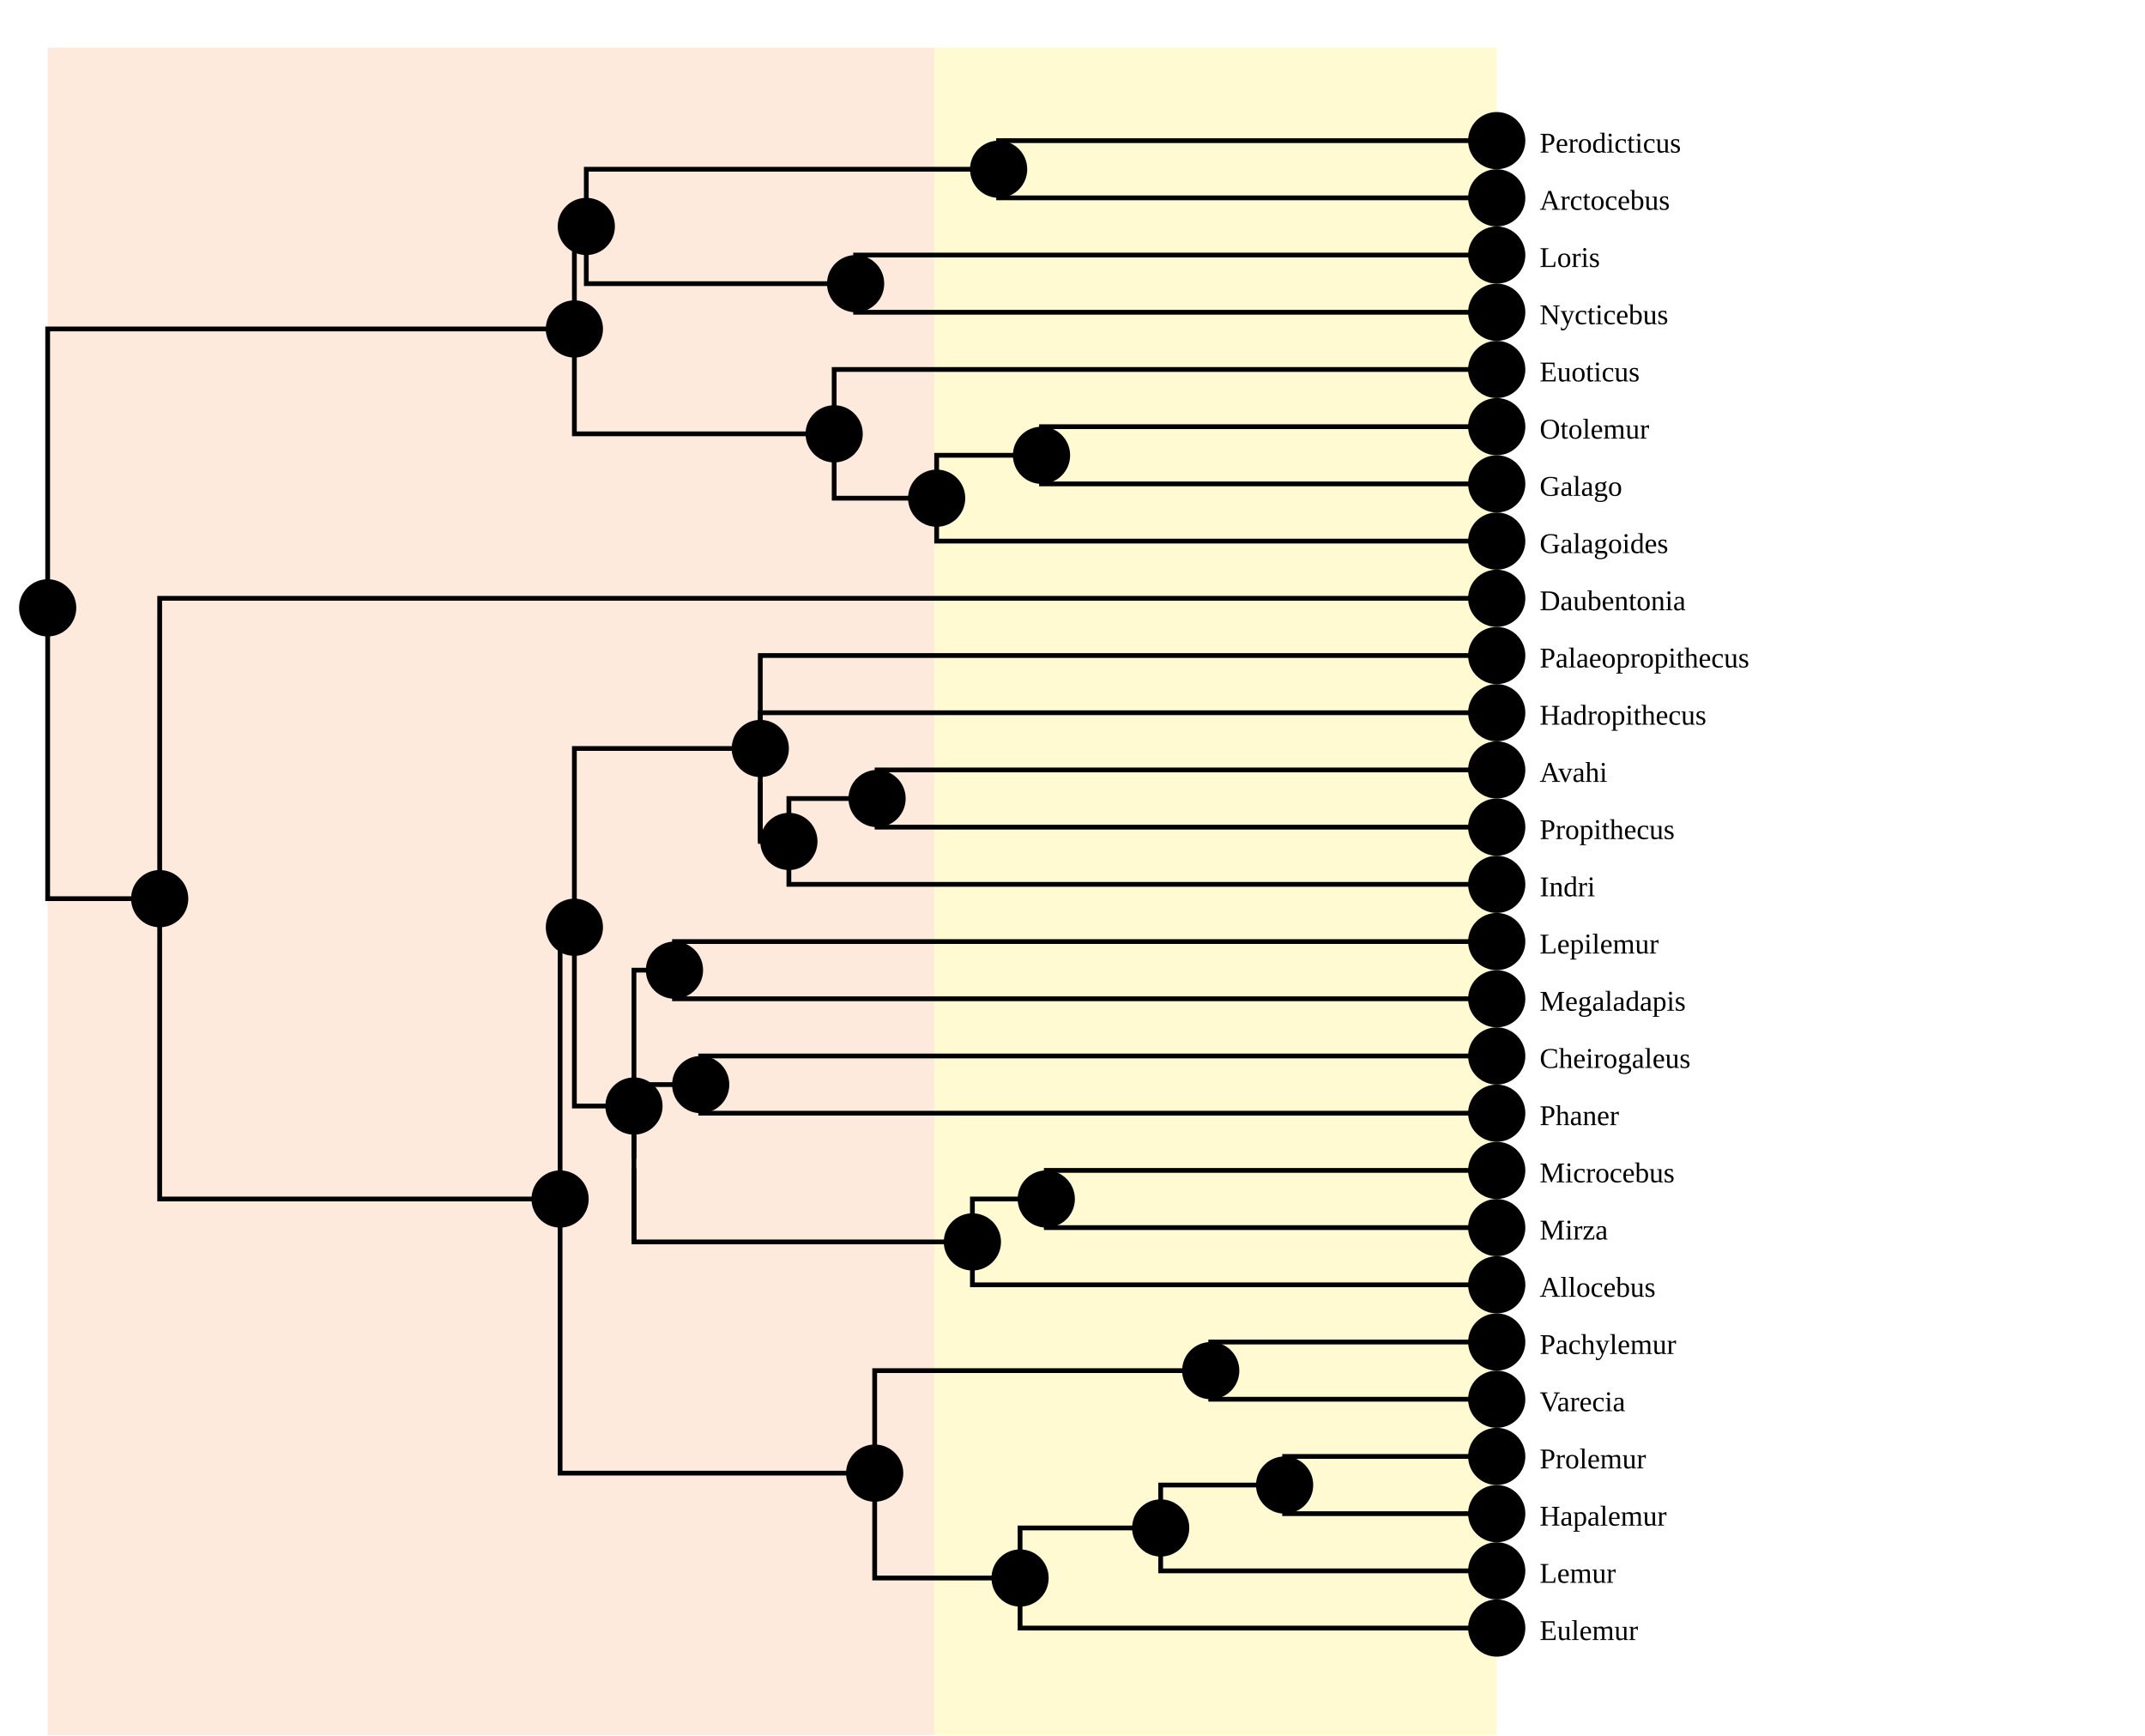
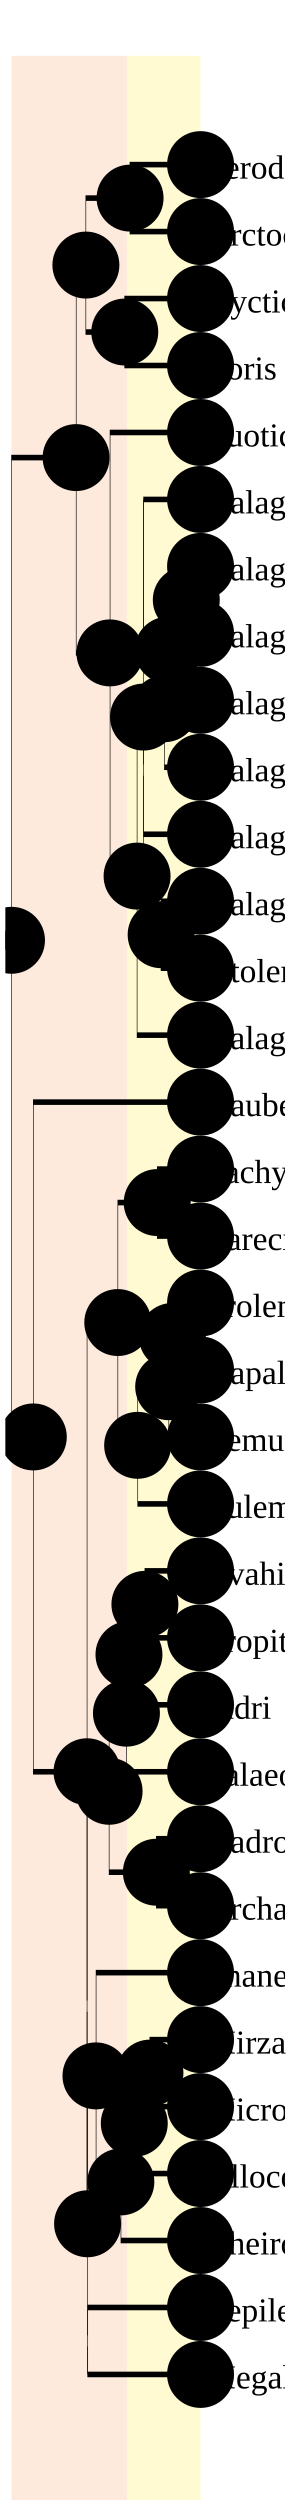
- <svg xmlns="http://www.w3.org/2000/svg" version="1.1" width="900" height="728" name="tree" y="0" viewBox="0 0 900 728">
-   <g class="background" id="timetree-background-colors" bg-colors="periods">
-     <polyline points="20,728 392,728 392,20 20,20 20,728" class="background" fill="#FD9A52" fill-opacity="0.2" stroke="#aaaaaa" stroke-width="0" stroke-linecap="square" />
-     <polyline points="392,728 628,728 628,20 392,20 392,728" class="background" fill="#FFE619" fill-opacity="0.2" stroke="#aaaaaa" stroke-width="0" stroke-linecap="square" />
-   </g>
-   <g id="timetree-branches" class="branches" depth="unknown">
-     <text x="646" y="64"> Perodicticus</text>
-     <polyline points="419,69 419,59 628,59" fill="none" stroke="#000" stroke-width="2" />
-     <circle cx="628" cy="59" r="4" stroke="#000" stroke-width="1" fill="#000" />
-     <circle cx="628" cy="59" r="12" class="node" rank="genus" otu="true" name="Perodicticus" time="" lncount="1" id="20810" />
-     <text x="646" y="88"> Arctocebus</text>
-     <polyline points="419,73 419,83 628,83" fill="none" stroke="#000" stroke-width="2" />
-     <circle cx="628" cy="83" r="4" stroke="#000" stroke-width="1" fill="#000" />
-     <circle cx="628" cy="83" r="12" class="node" rank="genus" otu="true" name="Arctocebus" time="" lncount="2" id="20811" />
-     <polyline points="246,93 246,71 419,71" fill="none" stroke="#000" stroke-width="2" />
-     <circle cx="419" cy="71" r="4" stroke="#000" stroke-width="1" fill="none" />
-     <circle cx="419" cy="71" r="12" class="node" rank="unknown" cilo="16.2" cihi="24.6" isci="true" time="20.4" lncount="2" dof="Lorisidae" id="20809" />
-     <text x="646" y="112"> Loris</text>
-     <polyline points="359,117 359,107 628,107" fill="none" stroke="#000" stroke-width="2" />
-     <circle cx="628" cy="107" r="4" stroke="#000" stroke-width="1" fill="#000" />
-     <circle cx="628" cy="107" r="12" class="node" rank="genus" otu="true" name="Loris" time="" lncount="2" id="20813" />
-     <text x="646" y="136"> Nycticebus</text>
-     <polyline points="359,121 359,131 628,131" fill="none" stroke="#000" stroke-width="2" />
-     <circle cx="628" cy="131" r="4" stroke="#000" stroke-width="1" fill="#000" />
-     <circle cx="628" cy="131" r="12" class="node" rank="genus" otu="true" name="Nycticebus" time="" lncount="5" id="20814" />
-     <polyline points="246,97 246,119 359,119" fill="none" stroke="#000" stroke-width="2" />
-     <circle cx="359" cy="119" r="4" stroke="#000" stroke-width="1" fill="none" />
-     <circle cx="359" cy="119" r="12" class="node" rank="unknown" cilo="21.7" cihi="30.7" isci="true" time="26.2" lncount="2" dof="Lorisidae" id="20812" />
-     <polyline points="241,136 241,95 246,95" fill="none" stroke="#000" stroke-width="2" />
-     <circle cx="246" cy="95" r="4" stroke="#000" stroke-width="1" fill="#000" />
-     <circle cx="246" cy="95" r="12" class="node" rank="family" cilo="34" cihi="40" isci="true" time="37" lncount="4" name="Lorisidae" id="20808" />
-     <text x="646" y="160"> Euoticus</text>
-     <polyline points="350,180 350,155 628,155" fill="none" stroke="#000" stroke-width="2" />
-     <circle cx="628" cy="155" r="4" stroke="#000" stroke-width="1" fill="#000" />
-     <circle cx="628" cy="155" r="12" class="node" rank="genus" otu="true" name="Euoticus" time="" lncount="1" id="20816" />
-     <text x="646" y="184"> Otolemur</text>
-     <polyline points="437,189 437,179 628,179" fill="none" stroke="#000" stroke-width="2" />
-     <circle cx="628" cy="179" r="4" stroke="#000" stroke-width="1" fill="#000" />
-     <circle cx="628" cy="179" r="12" class="node" rank="genus" otu="true" name="Otolemur" time="" lncount="3" id="20819" />
-     <text x="646" y="208"> Galago</text>
-     <polyline points="437,193 437,203 628,203" fill="none" stroke="#000" stroke-width="2" />
-     <circle cx="628" cy="203" r="4" stroke="#000" stroke-width="1" fill="#000" />
-     <circle cx="628" cy="203" r="12" class="node" rank="genus" otu="true" name="Galago" time="" lncount="7" id="20820" />
-     <polyline points="393,207 393,191 437,191" fill="none" stroke="#000" stroke-width="2" />
-     <circle cx="437" cy="191" r="4" stroke="#000" stroke-width="1" fill="none" />
-     <circle cx="437" cy="191" r="12" class="node" rank="unknown" cilo="15.0" cihi="20.3" isci="true" time="18.6" lncount="2" dof="Galagidae" id="20818" />
-     <text x="646" y="232"> Galagoides</text>
-     <polyline points="393,211 393,227 628,227" fill="none" stroke="#000" stroke-width="2" />
-     <circle cx="628" cy="227" r="4" stroke="#000" stroke-width="1" fill="#000" />
-     <circle cx="628" cy="227" r="12" class="node" rank="genus" otu="true" name="Galagoides" time="" lncount="6" id="20821" />
-     <polyline points="350,184 350,209 393,209" fill="none" stroke="#000" stroke-width="2" />
-     <circle cx="393" cy="209" r="4" stroke="#000" stroke-width="1" fill="none" />
-     <circle cx="393" cy="209" r="12" class="node" rank="unknown" cilo="19.0" cihi="26.9" isci="true" time="22.9" lncount="3" dof="Galagidae" id="20817" />
-     <polyline points="241,140 241,182 350,182" fill="none" stroke="#000" stroke-width="2" />
-     <circle cx="350" cy="182" r="4" stroke="#000" stroke-width="1" fill="#000" />
-     <circle cx="350" cy="182" r="12" class="node" rank="family" cilo="21.0" cihi="33.2" isci="true" time="27.1" lncount="4" name="Galagidae" id="20815" />
-     <polyline points="20,255 20,138 241,138" fill="none" stroke="#000" stroke-width="2" />
-     <circle cx="241" cy="138" r="4" stroke="#000" stroke-width="1" fill="#000" />
-     <circle cx="241" cy="138" r="12" class="node" rank="infraorder" cilo="34" cihi="42" isci="true" time="38" lncount="8" name="Lorisiformes" id="20807" />
-     <circle cx="20" cy="255" r="4" fill="#000" />
-     <circle cx="20" cy="255" r="12" class="node" rank="suborder" time="59" cilo="56" cihi="62" isci="true" lncount="27" name="Strepsirrhini" id="20806" />
-     <text x="646" y="256"> Daubentonia</text>
-     <polyline points="67,375 67,251 628,251" fill="none" stroke="#000" stroke-width="2" />
-     <circle cx="628" cy="251" r="4" stroke="#000" stroke-width="1" fill="#000" />
-     <circle cx="628" cy="251" r="12" class="node" rank="genus" otu="true" name="Daubentonia" time="" lncount="1" id="20823" />
-     <text x="646" y="280"> Palaeopropithecus</text>
-     <polyline points="319,312 319,275 628,275" fill="none" stroke="#000" stroke-width="2" />
-     <circle cx="628" cy="275" r="4" stroke="#000" stroke-width="1" fill="#000" />
-     <circle cx="628" cy="275" r="12" class="node" rank="genus" otu="true" name="Palaeopropithecus" time="" lncount="2" id="20827" />
-     <text x="646" y="304"> Hadropithecus</text>
-     <polyline points="319,324 319,299 628,299" fill="none" stroke="#000" stroke-width="2" />
-     <circle cx="628" cy="299" r="4" stroke="#000" stroke-width="1" fill="#000" />
-     <circle cx="628" cy="299" r="12" class="node" rank="genus" otu="true" name="Hadropithecus" time="" lncount="1" id="20829" />
-     <text x="646" y="328"> Avahi</text>
-     <polyline points="368,333 368,323 628,323" fill="none" stroke="#000" stroke-width="2" />
-     <circle cx="628" cy="323" r="4" stroke="#000" stroke-width="1" fill="#000" />
-     <circle cx="628" cy="323" r="12" class="node" rank="genus" otu="true" name="Avahi" time="" lncount="5" id="20832" />
-     <text x="646" y="352"> Propithecus</text>
-     <polyline points="368,337 368,347 628,347" fill="none" stroke="#000" stroke-width="2" />
-     <circle cx="628" cy="347" r="4" stroke="#000" stroke-width="1" fill="#000" />
-     <circle cx="628" cy="347" r="12" class="node" rank="genus" otu="true" name="Propithecus" time="" lncount="7" id="20833" />
-     <polyline points="331,351 331,335 368,335" fill="none" stroke="#000" stroke-width="2" />
-     <circle cx="368" cy="335" r="4" stroke="#000" stroke-width="1" fill="none" />
-     <circle cx="368" cy="335" r="12" class="node" rank="unknown" cilo="12.8" cihi="37.8" isci="true" time="25.3" lncount="2" dof="Indriidae" id="20831" />
-     <text x="646" y="376"> Indri</text>
-     <polyline points="331,355 331,371 628,371" fill="none" stroke="#000" stroke-width="2" />
-     <circle cx="628" cy="371" r="4" stroke="#000" stroke-width="1" fill="#000" />
-     <circle cx="628" cy="371" r="12" class="node" rank="genus" otu="true" name="Indri" time="" lncount="1" id="20834" />
-     <polyline points="319,328 319,353 331,353" fill="none" stroke="#000" stroke-width="2" />
-     <circle cx="331" cy="353" r="4" stroke="#000" stroke-width="1" fill="none" />
-     <circle cx="331" cy="353" r="12" class="node" rank="unknown" cilo="17.6" cihi="40.4" isci="true" time="29.0" lncount="3" dof="Indriidae" id="20830" />
-     <line x1="319" y1="316" x2="319" y2="353" stroke="#000" stroke-width="2" />
-     <polyline points="241,387 241,314 319,314" fill="none" stroke="#000" stroke-width="2" />
-     <circle cx="319" cy="314" r="4" stroke="#000" stroke-width="1" fill="none" />
-     <circle cx="319" cy="314" r="12" class="node" rank="unknown" cilo="0" cihi="0" isci="false" time="30" lncount="5" dof="Lemuriformes" id="20826" />
-     <text x="646" y="400"> Lepilemur</text>
-     <polyline points="283,405 283,395 628,395" fill="none" stroke="#000" stroke-width="2" />
-     <circle cx="628" cy="395" r="4" stroke="#000" stroke-width="1" fill="#000" />
-     <circle cx="628" cy="395" r="12" class="node" rank="genus" otu="true" name="Lepilemur" time="" lncount="17" id="20837" />
-     <text x="646" y="424"> Megaladapis</text>
-     <polyline points="283,409 283,419 628,419" fill="none" stroke="#000" stroke-width="2" />
-     <circle cx="628" cy="419" r="4" stroke="#000" stroke-width="1" fill="#000" />
-     <circle cx="628" cy="419" r="12" class="node" rank="genus" otu="true" name="Megaladapis" time="" lncount="1" id="20838" />
-     <polyline points="266,462 266,407 283,407" fill="none" stroke="#000" stroke-width="2" />
-     <circle cx="283" cy="407" r="4" stroke="#000" stroke-width="1" fill="#000" />
-     <circle cx="283" cy="407" r="12" class="node" rank="family" cilo="0" cihi="0" isci="false" time="34" lncount="2" name="Lepilemuridae" id="20836" />
-     <text x="646" y="448"> Cheirogaleus</text>
-     <polyline points="294,453 294,443 628,443" fill="none" stroke="#000" stroke-width="2" />
-     <circle cx="628" cy="443" r="4" stroke="#000" stroke-width="1" fill="#000" />
-     <circle cx="628" cy="443" r="12" class="node" rank="genus" otu="true" name="Cheirogaleus" time="" lncount="4" id="20841" />
-     <text x="646" y="472"> Phaner</text>
-     <polyline points="294,457 294,467 628,467" fill="none" stroke="#000" stroke-width="2" />
-     <circle cx="628" cy="467" r="4" stroke="#000" stroke-width="1" fill="#000" />
-     <circle cx="628" cy="467" r="12" class="node" rank="genus" otu="true" name="Phaner" time="" lncount="1" id="20842" />
-     <polyline points="266,486 266,455 294,455" fill="none" stroke="#000" stroke-width="2" />
-     <circle cx="294" cy="455" r="4" stroke="#000" stroke-width="1" fill="none" />
-     <circle cx="294" cy="455" r="12" class="node" rank="unknown" cilo="27" cihi="38" isci="false" time="33" lncount="2" dof="Cheirogaleidae" id="20840" />
-     <text x="646" y="496"> Microcebus</text>
-     <polyline points="439,501 439,491 628,491" fill="none" stroke="#000" stroke-width="2" />
-     <circle cx="628" cy="491" r="4" stroke="#000" stroke-width="1" fill="#000" />
-     <circle cx="628" cy="491" r="12" class="node" rank="genus" otu="true" name="Microcebus" time="" lncount="19" id="20845" />
-     <text x="646" y="520"> Mirza</text>
-     <polyline points="439,505 439,515 628,515" fill="none" stroke="#000" stroke-width="2" />
-     <circle cx="628" cy="515" r="4" stroke="#000" stroke-width="1" fill="#000" />
-     <circle cx="628" cy="515" r="12" class="node" rank="genus" otu="true" name="Mirza" time="" lncount="2" id="20846" />
-     <polyline points="408,519 408,503 439,503" fill="none" stroke="#000" stroke-width="2" />
-     <circle cx="439" cy="503" r="4" stroke="#000" stroke-width="1" fill="none" />
-     <circle cx="439" cy="503" r="12" class="node" rank="unknown" cilo="14.6" cihi="22.3" isci="true" time="18.4" lncount="2" dof="Cheirogaleidae" id="20844" />
-     <text x="646" y="544"> Allocebus</text>
-     <polyline points="408,523 408,539 628,539" fill="none" stroke="#000" stroke-width="2" />
-     <circle cx="628" cy="539" r="4" stroke="#000" stroke-width="1" fill="#000" />
-     <circle cx="628" cy="539" r="12" class="node" rank="genus" otu="true" name="Allocebus" time="" lncount="1" id="20847" />
-     <polyline points="266,490 266,521 408,521" fill="none" stroke="#000" stroke-width="2" />
-     <circle cx="408" cy="521" r="4" stroke="#000" stroke-width="1" fill="none" />
-     <circle cx="408" cy="521" r="12" class="node" rank="unknown" cilo="17.5" cihi="25.0" isci="false" time="21.5" lncount="3" dof="Cheirogaleidae" id="20843" />
-     <line x1="266" y1="466" x2="266" y2="521" stroke="#000" stroke-width="2" />
-     <polyline points="241,391 241,464 266,464" fill="none" stroke="#000" stroke-width="2" />
-     <circle cx="266" cy="464" r="4" stroke="#000" stroke-width="1" fill="none" />
-     <circle cx="266" cy="464" r="12" class="node" rank="unknown" cilo="31" cihi="39" isci="true" time="35" lncount="7" dof="Lemuriformes" id="20835" />
-     <polyline points="235,501 235,389 241,389" fill="none" stroke="#000" stroke-width="2" />
-     <circle cx="241" cy="389" r="4" stroke="#000" stroke-width="1" fill="none" />
-     <circle cx="241" cy="389" r="12" class="node" rank="unknown" cilo="33" cihi="42" isci="true" time="38" lncount="12" dof="Lemuriformes" id="20825" />
-     <text x="646" y="568"> Pachylemur</text>
-     <polyline points="508,573 508,563 628,563" fill="none" stroke="#000" stroke-width="2" />
-     <circle cx="628" cy="563" r="4" stroke="#000" stroke-width="1" fill="#000" />
-     <circle cx="628" cy="563" r="12" class="node" rank="genus" otu="true" name="Pachylemur" time="" lncount="1" id="20850" />
-     <text x="646" y="592"> Varecia</text>
-     <polyline points="508,577 508,587 628,587" fill="none" stroke="#000" stroke-width="2" />
-     <circle cx="628" cy="587" r="4" stroke="#000" stroke-width="1" fill="#000" />
-     <circle cx="628" cy="587" r="12" class="node" rank="genus" otu="true" name="Varecia" time="" lncount="2" id="20851" />
-     <polyline points="367,616 367,575 508,575" fill="none" stroke="#000" stroke-width="2" />
-     <circle cx="508" cy="575" r="4" stroke="#000" stroke-width="1" fill="none" />
-     <circle cx="508" cy="575" r="12" class="node" rank="unknown" cilo="0.0" cihi="0.0" isci="false" time="11.7" lncount="2" dof="Lemuridae" id="20849" />
-     <text x="646" y="616"> Prolemur</text>
-     <polyline points="539,621 539,611 628,611" fill="none" stroke="#000" stroke-width="2" />
-     <circle cx="628" cy="611" r="4" stroke="#000" stroke-width="1" fill="#000" />
-     <circle cx="628" cy="611" r="12" class="node" rank="genus" otu="true" name="Prolemur" time="" lncount="1" id="20855" />
-     <text x="646" y="640"> Hapalemur</text>
-     <polyline points="539,625 539,635 628,635" fill="none" stroke="#000" stroke-width="2" />
-     <circle cx="628" cy="635" r="4" stroke="#000" stroke-width="1" fill="#000" />
-     <circle cx="628" cy="635" r="12" class="node" rank="genus" otu="true" name="Hapalemur" time="" lncount="3" id="20856" />
-     <polyline points="487,639 487,623 539,623" fill="none" stroke="#000" stroke-width="2" />
-     <circle cx="539" cy="623" r="4" stroke="#000" stroke-width="1" fill="none" />
-     <circle cx="539" cy="623" r="12" class="node" rank="unknown" cilo="6.9" cihi="8.0" isci="false" time="8.7" lncount="2" dof="Lemuridae" id="20854" />
-     <text x="646" y="664"> Lemur</text>
-     <polyline points="487,643 487,659 628,659" fill="none" stroke="#000" stroke-width="2" />
-     <circle cx="628" cy="659" r="4" stroke="#000" stroke-width="1" fill="#000" />
-     <circle cx="628" cy="659" r="12" class="node" rank="genus" otu="true" name="Lemur" time="" lncount="1" id="20857" />
-     <polyline points="428,660 428,641 487,641" fill="none" stroke="#000" stroke-width="2" />
-     <circle cx="487" cy="641" r="4" stroke="#000" stroke-width="1" fill="none" />
-     <circle cx="487" cy="641" r="12" class="node" rank="unknown" cilo="8.4" cihi="19.0" isci="true" time="13.7" lncount="3" dof="Lemuridae" id="20853" />
-     <text x="646" y="688"> Eulemur</text>
-     <polyline points="428,664 428,683 628,683" fill="none" stroke="#000" stroke-width="2" />
-     <circle cx="628" cy="683" r="4" stroke="#000" stroke-width="1" fill="#000" />
-     <circle cx="628" cy="683" r="12" class="node" rank="genus" otu="true" name="Eulemur" time="" lncount="11" id="20858" />
-     <polyline points="367,620 367,662 428,662" fill="none" stroke="#000" stroke-width="2" />
-     <circle cx="428" cy="662" r="4" stroke="#000" stroke-width="1" fill="none" />
-     <circle cx="428" cy="662" r="12" class="node" rank="unknown" cilo="16.8" cihi="22.2" isci="true" time="19.5" lncount="4" dof="Lemuridae" id="20852" />
-     <polyline points="235,505 235,618 367,618" fill="none" stroke="#000" stroke-width="2" />
-     <circle cx="367" cy="618" r="4" stroke="#000" stroke-width="1" fill="#000" />
-     <circle cx="367" cy="618" r="12" class="node" rank="family" cilo="22.2" cihi="28.7" isci="true" time="25.5" lncount="6" name="Lemuridae" id="20848" />
-     <polyline points="67,379 67,503 235,503" fill="none" stroke="#000" stroke-width="2" />
-     <circle cx="235" cy="503" r="4" stroke="#000" stroke-width="1" fill="#000" />
-     <circle cx="235" cy="503" r="12" class="node" rank="infraorder" cilo="35" cihi="42" isci="true" time="38" lncount="18" name="Lemuriformes" id="20824" />
-     <polyline points="20,259 20,377 67,377" fill="none" stroke="#000" stroke-width="2" />
-     <circle cx="67" cy="377" r="4" stroke="#000" stroke-width="1" fill="none" />
-     <circle cx="67" cy="377" r="12" class="node" rank="unknown" cilo="51" cihi="58" isci="true" time="55" lncount="19" dof="Strepsirrhini" id="20822" />
-   </g>
+ <svg xmlns="http://www.w3.org/2000/svg" version="1.1" width="100%" height="896" name="tree" y="0">
+   <defs>
+     <g class="background" id="timetree-background-colors" bg-colors="periods">
+       <polyline points="20,896 392,896 392,20 20,20 20,896" class="background" fill="#FD9A52" fill-opacity="0.2" stroke="#aaaaaa" stroke-width="0" stroke-linecap="square" />
+       <polyline points="392,896 628,896 628,20 392,20 392,896" class="background" fill="#FFE619" fill-opacity="0.2" stroke="#aaaaaa" stroke-width="0" stroke-linecap="square" />
+     </g>
+     <g id="timetree-branches" class="branches" depth="unknown">
+       <polyline points="401,69 401,59 628,59" fill="none" stroke="#000" stroke-width="2" />
+       <polyline points="401,73 401,83 628,83" fill="none" stroke="#000" stroke-width="2" />
+       <polyline points="259,93 259,71 401,71" fill="none" stroke="#000" stroke-width="2" />
+       <polyline points="384,117 384,107 628,107" fill="none" stroke="#000" stroke-width="2" />
+       <polyline points="384,121 384,131 628,131" fill="none" stroke="#000" stroke-width="2" />
+       <polyline points="259,97 259,119 384,119" fill="none" stroke="#000" stroke-width="2" />
+       <polyline points="228,162 228,95 259,95" fill="none" stroke="#000" stroke-width="2" />
+       <polyline points="337,232 337,155 628,155" fill="none" stroke="#000" stroke-width="2" />
+       <polyline points="445,237 445,179 628,179" fill="none" stroke="#000" stroke-width="2" />
+       <polyline points="582,213 582,203 628,203" fill="none" stroke="#000" stroke-width="2" />
+       <polyline points="582,217 582,227 628,227" fill="none" stroke="#000" stroke-width="2" />
+       <polyline points="524,231 524,215 582,215" fill="none" stroke="#000" stroke-width="2" />
+       <polyline points="524,235 524,251 628,251" fill="none" stroke="#000" stroke-width="2" />
+       <polyline points="512,252 512,233 524,233" fill="none" stroke="#000" stroke-width="2" />
+       <polyline points="512,256 512,275 628,275" fill="none" stroke="#000" stroke-width="2" />
+       <polyline points="445,274 445,254 512,254" fill="none" stroke="#000" stroke-width="2" />
+       <polyline points="445,278 445,299 628,299" fill="none" stroke="#000" stroke-width="2" />
+       <polyline points="501,333 501,323 628,323" fill="none" stroke="#000" stroke-width="2" />
+       <polyline points="501,337 501,347 628,347" fill="none" stroke="#000" stroke-width="2" />
+       <polyline points="445,259 445,335 501,335" fill="none" stroke="#000" stroke-width="2" />
+       <line x1="445" y1="179" x2="445" y2="255" stroke="#000" stroke-width="2" />
+       <polyline points="424,312 424,257 445,257" fill="none" stroke="#000" stroke-width="2" />
+       <polyline points="424,316 424,371 628,371" fill="none" stroke="#000" stroke-width="2" />
+       <polyline points="337,236 337,314 424,314" fill="none" stroke="#000" stroke-width="2" />
+       <polyline points="228,166 228,234 337,234" fill="none" stroke="#000" stroke-width="2" />
+       <polyline points="20,337 20,164 228,164" fill="none" stroke="#000" stroke-width="2" />
+       <polyline points="90,513 90,395 628,395" fill="none" stroke="#000" stroke-width="2" />
+       <polyline points="489,429 489,419 628,419" fill="none" stroke="#000" stroke-width="2" />
+       <polyline points="489,433 489,443 628,443" fill="none" stroke="#000" stroke-width="2" />
+       <polyline points="362,472 362,431 489,431" fill="none" stroke="#000" stroke-width="2" />
+       <polyline points="537,477 537,467 628,467" fill="none" stroke="#000" stroke-width="2" />
+       <polyline points="537,481 537,491 628,491" fill="none" stroke="#000" stroke-width="2" />
+       <polyline points="526,495 526,479 537,479" fill="none" stroke="#000" stroke-width="2" />
+       <polyline points="526,499 526,515 628,515" fill="none" stroke="#000" stroke-width="2" />
+       <polyline points="426,516 426,497 526,497" fill="none" stroke="#000" stroke-width="2" />
+       <polyline points="426,520 426,539 628,539" fill="none" stroke="#000" stroke-width="2" />
+       <polyline points="362,476 362,518 426,518" fill="none" stroke="#000" stroke-width="2" />
+       <polyline points="263,633 263,474 362,474" fill="none" stroke="#000" stroke-width="2" />
+       <polyline points="449,573 449,563 628,563" fill="none" stroke="#000" stroke-width="2" />
+       <polyline points="449,577 449,587 628,587" fill="none" stroke="#000" stroke-width="2" />
+       <polyline points="398,591 398,575 449,575" fill="none" stroke="#000" stroke-width="2" />
+       <polyline points="398,595 398,611 628,611" fill="none" stroke="#000" stroke-width="2" />
+       <polyline points="390,612 390,593 398,593" fill="none" stroke="#000" stroke-width="2" />
+       <polyline points="390,616 390,635 628,635" fill="none" stroke="#000" stroke-width="2" />
+       <polyline points="334,640 334,614 390,614" fill="none" stroke="#000" stroke-width="2" />
+       <polyline points="486,669 486,659 628,659" fill="none" stroke="#000" stroke-width="2" />
+       <polyline points="486,673 486,683 628,683" fill="none" stroke="#000" stroke-width="2" />
+       <polyline points="334,644 334,671 486,671" fill="none" stroke="#000" stroke-width="2" />
+       <polyline points="263,717 263,642 334,642" fill="none" stroke="#000" stroke-width="2" />
+       <polyline points="292,742 292,707 628,707" fill="none" stroke="#000" stroke-width="2" />
+       <polyline points="465,741 465,731 628,731" fill="none" stroke="#000" stroke-width="2" />
+       <polyline points="465,745 465,755 628,755" fill="none" stroke="#000" stroke-width="2" />
+       <polyline points="415,759 415,743 465,743" fill="none" stroke="#000" stroke-width="2" />
+       <polyline points="415,763 415,779 628,779" fill="none" stroke="#000" stroke-width="2" />
+       <polyline points="372,780 372,761 415,761" fill="none" stroke="#000" stroke-width="2" />
+       <polyline points="372,784 372,803 628,803" fill="none" stroke="#000" stroke-width="2" />
+       <polyline points="292,746 292,782 372,782" fill="none" stroke="#000" stroke-width="2" />
+       <polyline points="265,795 265,744 292,744" fill="none" stroke="#000" stroke-width="2" />
+       <polyline points="265,837 265,827 628,827" fill="none" stroke="#000" stroke-width="2" />
+       <polyline points="265,841 265,851 628,851" fill="none" stroke="#000" stroke-width="2" />
+       <line x1="265" y1="799" x2="265" y2="851" stroke="#000" stroke-width="2" />
+       <polyline points="263,721 263,797 265,797" fill="none" stroke="#000" stroke-width="2" />
+       <line x1="263" y1="637" x2="263" y2="797" stroke="#000" stroke-width="2" />
+       <polyline points="90,517 90,635 263,635" fill="none" stroke="#000" stroke-width="2" />
+       <polyline points="20,341 20,515 90,515" fill="none" stroke="#000" stroke-width="2" />
+     </g>
+     <g id="timetree-nodes" class="branches" depth="unknown">
+       <circle cx="69.8%" cy="59" r="4" stroke="#000" stroke-width="1" rank="genus" otu="true" name="Perodicticus" time="" lncount="1" id="41376" fill="#000" />
+       <circle cx="69.8%" cy="59" r="12" class="node" rank="genus" otu="true" name="Perodicticus" time="" lncount="1" id="41376" />
+       <circle cx="69.8%" cy="83" r="4" stroke="#000" stroke-width="1" rank="genus" otu="true" name="Arctocebus" time="" lncount="1" id="41377" fill="#000" />
+       <circle cx="69.8%" cy="83" r="12" class="node" rank="genus" otu="true" name="Arctocebus" time="" lncount="1" id="41377" />
+       <circle cx="44.6%" cy="71" r="4" stroke="#f00" stroke-width="1" rank="unknown" cilo="16.80" cihi="23.45" ci_string="CI: (16.8 - 23.5)" adjusted_age="22" isci="false" time="21.00" lncount="2" dof="Lorisidae" id="41375" fill="none" />
+       <circle cx="44.6%" cy="71" r="12" class="node" rank="unknown" cilo="16.80" cihi="23.45" ci_string="CI: (16.8 - 23.5)" adjusted_age="22" isci="false" time="21.00" lncount="2" dof="Lorisidae" id="41375" />
+       <circle cx="69.8%" cy="107" r="4" stroke="#000" stroke-width="1" rank="genus" otu="true" name="Nycticebus" time="" lncount="1" id="41379" fill="#000" />
+       <circle cx="69.8%" cy="107" r="12" class="node" rank="genus" otu="true" name="Nycticebus" time="" lncount="1" id="41379" />
+       <circle cx="69.8%" cy="131" r="4" stroke="#000" stroke-width="1" rank="genus" otu="true" name="Loris" time="" lncount="1" id="41380" fill="#000" />
+       <circle cx="69.8%" cy="131" r="12" class="node" rank="genus" otu="true" name="Loris" time="" lncount="1" id="41380" />
+       <circle cx="42.7%" cy="119" r="4" stroke="#f00" stroke-width="1" rank="unknown" cilo="21.14" cihi="29.33" ci_string="Range: (13.3 - 41)" adjusted_age="24" isci="false" time="25.47" lncount="2" dof="Lorisidae" id="41378" fill="none" />
+       <circle cx="42.7%" cy="119" r="12" class="node" rank="unknown" cilo="21.14" cihi="29.33" ci_string="Range: (13.3 - 41)" adjusted_age="24" isci="false" time="25.47" lncount="2" dof="Lorisidae" id="41378" />
+       <circle cx="28.8%" cy="95" r="4" stroke="#f00" stroke-width="1" rank="family" cilo="35.4" cihi="39.9" ci_string="CI: (35.4 - 39.9)" adjusted_age="36" isci="false" time="35.9" lncount="4" name="Lorisidae" id="41374" fill="#f00" />
+       <circle cx="28.8%" cy="95" r="12" class="node" rank="family" cilo="35.4" cihi="39.9" ci_string="CI: (35.4 - 39.9)" adjusted_age="36" isci="false" time="35.9" lncount="4" name="Lorisidae" id="41374" />
+       <circle cx="69.8%" cy="155" r="4" stroke="#000" stroke-width="1" rank="genus" otu="true" name="Euoticus" time="" lncount="1" id="41382" fill="#000" />
+       <circle cx="69.8%" cy="155" r="12" class="node" rank="genus" otu="true" name="Euoticus" time="" lncount="1" id="41382" />
+       <circle cx="69.8%" cy="179" r="4" stroke="#000" stroke-width="1" rank="genus" otu="true" name="Galago*" time="" lncount="1" id="41386" fill="#000" />
+       <circle cx="69.8%" cy="179" r="12" class="node" rank="genus" otu="true" name="Galago*" time="" lncount="1" id="41386" />
+       <circle cx="69.8%" cy="203" r="4" stroke="#000" stroke-width="1" rank="genus" otu="true" name="Galagoides*" time="" lncount="1" id="41391" fill="#000" />
+       <circle cx="69.8%" cy="203" r="12" class="node" rank="genus" otu="true" name="Galagoides*" time="" lncount="1" id="41391" />
+       <circle cx="69.8%" cy="227" r="4" stroke="#000" stroke-width="1" rank="genus" otu="true" name="Galago*" time="" lncount="1" id="41392" fill="#000" />
+       <circle cx="69.8%" cy="227" r="12" class="node" rank="genus" otu="true" name="Galago*" time="" lncount="1" id="41392" />
+       <circle cx="64.7%" cy="215" r="4" stroke="#f00" stroke-width="1" rank="unknown" cilo="1.01" cihi="8.40" ci_string="CI: (1 - 8.4)" adjusted_age="4.5" isci="false" time="4.36" lncount="2" dof="Galagidae" id="41390" fill="none" />
+       <circle cx="64.7%" cy="215" r="12" class="node" rank="unknown" cilo="1.01" cihi="8.40" ci_string="CI: (1 - 8.4)" adjusted_age="4.5" isci="false" time="4.36" lncount="2" dof="Galagidae" id="41390" />
+       <circle cx="69.8%" cy="251" r="4" stroke="#000" stroke-width="1" rank="genus" otu="true" name="Galagoides*" time="" lncount="1" id="41393" fill="#000" />
+       <circle cx="69.8%" cy="251" r="12" class="node" rank="genus" otu="true" name="Galagoides*" time="" lncount="1" id="41393" />
+       <circle cx="58.2%" cy="233" r="4" stroke="#f00" stroke-width="1" rank="unknown" cilo="0.00" cihi="0.00" ci_string="Range: (5.5 - 27.3)" adjusted_age="18" isci="false" time="10.19" lncount="3" dof="Galagidae" id="41389" fill="none" />
+       <circle cx="58.2%" cy="233" r="12" class="node" rank="unknown" cilo="0.00" cihi="0.00" ci_string="Range: (5.5 - 27.3)" adjusted_age="18" isci="false" time="10.19" lncount="3" dof="Galagidae" id="41389" />
+       <circle cx="69.8%" cy="275" r="4" stroke="#000" stroke-width="1" rank="genus" otu="true" name="Galagoides*" time="" lncount="1" id="41394" fill="#000" />
+       <circle cx="69.8%" cy="275" r="12" class="node" rank="genus" otu="true" name="Galagoides*" time="" lncount="1" id="41394" />
+       <circle cx="56.9%" cy="254" r="4" stroke="#f00" stroke-width="1" rank="unknown" cilo="0.00" cihi="0.00" ci_string="Range: (5.5 - 27.3)" adjusted_age="18" isci="false" time="11.29" lncount="4" dof="Galagidae" id="41388" fill="none" />
+       <circle cx="56.9%" cy="254" r="12" class="node" rank="unknown" cilo="0.00" cihi="0.00" ci_string="Range: (5.5 - 27.3)" adjusted_age="18" isci="false" time="11.29" lncount="4" dof="Galagidae" id="41388" />
+       <circle cx="69.8%" cy="299" r="4" stroke="#000" stroke-width="1" rank="genus" otu="true" name="Galagoides*" time="" lncount="1" id="41395" fill="#000" />
+       <circle cx="69.8%" cy="299" r="12" class="node" rank="genus" otu="true" name="Galagoides*" time="" lncount="1" id="41395" />
+       <circle cx="69.8%" cy="323" r="4" stroke="#000" stroke-width="1" rank="genus" otu="true" name="Galago*" time="" lncount="1" id="41397" fill="#000" />
+       <circle cx="69.8%" cy="323" r="12" class="node" rank="genus" otu="true" name="Galago*" time="" lncount="1" id="41397" />
+       <circle cx="69.8%" cy="347" r="4" stroke="#000" stroke-width="1" rank="genus" otu="true" name="Otolemur" time="" lncount="1" id="41398" fill="#000" />
+       <circle cx="69.8%" cy="347" r="12" class="node" rank="genus" otu="true" name="Otolemur" time="" lncount="1" id="41398" />
+       <circle cx="55.7%" cy="335" r="4" stroke="#f00" stroke-width="1" rank="unknown" cilo="9.73" cihi="16.87" ci_string="CI: (9.7 - 16.9)" adjusted_age="12" isci="false" time="13.00" lncount="2" dof="Galagidae" id="41396" fill="none" />
+       <circle cx="55.7%" cy="335" r="12" class="node" rank="unknown" cilo="9.73" cihi="16.87" ci_string="CI: (9.7 - 16.9)" adjusted_age="12" isci="false" time="13.00" lncount="2" dof="Galagidae" id="41396" />
+       <circle cx="49.4%" cy="257" r="4" stroke="#f00" stroke-width="1" rank="unknown" cilo="14.44" cihi="19.83" ci_string="CI: (14.4 - 19.8)" adjusted_age="18" isci="false" time="17.82" lncount="8" dof="Galagidae" id="41384" fill="none" />
+       <circle cx="49.4%" cy="257" r="12" class="node" rank="unknown" cilo="14.44" cihi="19.83" ci_string="CI: (14.4 - 19.8)" adjusted_age="18" isci="false" time="17.82" lncount="8" dof="Galagidae" id="41384" />
+       <circle cx="69.8%" cy="371" r="4" stroke="#000" stroke-width="1" rank="genus" otu="true" name="Galagoides*" time="" lncount="1" id="41399" fill="#000" />
+       <circle cx="69.8%" cy="371" r="12" class="node" rank="genus" otu="true" name="Galagoides*" time="" lncount="1" id="41399" />
+       <circle cx="47.1%" cy="314" r="4" stroke="#f00" stroke-width="1" rank="unknown" cilo="15.43" cihi="22.65" ci_string="CI: (15.4 - 22.7)" adjusted_age="20" isci="false" time="19.33" lncount="9" dof="Galagidae" id="41383" fill="none" />
+       <circle cx="47.1%" cy="314" r="12" class="node" rank="unknown" cilo="15.43" cihi="22.65" ci_string="CI: (15.4 - 22.7)" adjusted_age="20" isci="false" time="19.33" lncount="9" dof="Galagidae" id="41383" />
+       <circle cx="37.4%" cy="234" r="4" stroke="#f00" stroke-width="1" rank="family" cilo="20.33" cihi="33.29" ci_string="CI: (20.3 - 33.3)" adjusted_age="28" isci="false" time="27.62" lncount="10" name="Galagidae" id="41381" fill="#f00" />
+       <circle cx="37.4%" cy="234" r="12" class="node" rank="family" cilo="20.33" cihi="33.29" ci_string="CI: (20.3 - 33.3)" adjusted_age="28" isci="false" time="27.62" lncount="10" name="Galagidae" id="41381" />
+       <circle cx="25.3%" cy="164" r="4" stroke="#f00" stroke-width="1" rank="infraorder" cilo="34.5" cihi="40.7" ci_string="Range: (13.8 - 55.1)" adjusted_age="39" isci="false" time="36.6" lncount="14" name="Lorisiformes" id="41373" fill="#f00" />
+       <circle cx="25.3%" cy="164" r="12" class="node" rank="infraorder" cilo="34.5" cihi="40.7" ci_string="Range: (13.8 - 55.1)" adjusted_age="39" isci="false" time="36.6" lncount="14" name="Lorisiformes" id="41373" />
+       <circle cx="2.2%" cy="337" r="4" fill="#000" />
+       <circle cx="2.2%" cy="337" r="12" class="node" rank="suborder" time="59.2" cilo="55.1" cihi="62.1" adjusted_age="59" isci="false" lncount="34" name="Strepsirrhini" id="41372" />
+       <circle cx="69.8%" cy="395" r="4" stroke="#000" stroke-width="1" rank="genus" otu="true" name="Daubentonia" time="" lncount="1" id="41401" fill="#000" />
+       <circle cx="69.8%" cy="395" r="12" class="node" rank="genus" otu="true" name="Daubentonia" time="" lncount="1" id="41401" />
+       <circle cx="69.8%" cy="419" r="4" stroke="#000" stroke-width="1" rank="genus" otu="true" name="Pachylemur" time="" lncount="1" id="41405" fill="#000" />
+       <circle cx="69.8%" cy="419" r="12" class="node" rank="genus" otu="true" name="Pachylemur" time="" lncount="1" id="41405" />
+       <circle cx="69.8%" cy="443" r="4" stroke="#000" stroke-width="1" rank="genus" otu="true" name="Varecia" time="" lncount="1" id="41406" fill="#000" />
+       <circle cx="69.8%" cy="443" r="12" class="node" rank="genus" otu="true" name="Varecia" time="" lncount="1" id="41406" />
+       <circle cx="54.3%" cy="431" r="4" stroke="#000" stroke-width="1" rank="unknown" cilo="11.68" cihi="15.48" ci_string="CI: (11.7 - 15.5)" isci="false" time="13.58" lncount="2" dof="Lemuridae" id="41404" fill="none" />
+       <circle cx="54.3%" cy="431" r="12" class="node" rank="unknown" cilo="11.68" cihi="15.48" ci_string="CI: (11.7 - 15.5)" isci="false" time="13.58" lncount="2" dof="Lemuridae" id="41404" />
+       <circle cx="69.8%" cy="467" r="4" stroke="#000" stroke-width="1" rank="genus" otu="true" name="Prolemur" time="" lncount="1" id="41410" fill="#000" />
+       <circle cx="69.8%" cy="467" r="12" class="node" rank="genus" otu="true" name="Prolemur" time="" lncount="1" id="41410" />
+       <circle cx="69.8%" cy="491" r="4" stroke="#000" stroke-width="1" rank="genus" otu="true" name="Hapalemur" time="" lncount="308" id="41411" fill="#000" />
+       <circle cx="69.8%" cy="491" r="12" class="node" rank="genus" otu="true" name="Hapalemur" time="" lncount="308" id="41411" />
+       <circle cx="59.7%" cy="479" r="4" stroke="#f00" stroke-width="1" rank="unknown" cilo="6.86" cihi="10.89" ci_string="CI: (6.9 - 10.9)" adjusted_age="9" isci="false" time="8.90" lncount="2" dof="Lemuridae" id="41409" fill="none" />
+       <circle cx="59.7%" cy="479" r="12" class="node" rank="unknown" cilo="6.86" cihi="10.89" ci_string="CI: (6.9 - 10.9)" adjusted_age="9" isci="false" time="8.90" lncount="2" dof="Lemuridae" id="41409" />
+       <circle cx="69.8%" cy="515" r="4" stroke="#000" stroke-width="1" rank="genus" otu="true" name="Lemur" time="" lncount="1" id="41412" fill="#000" />
+       <circle cx="69.8%" cy="515" r="12" class="node" rank="genus" otu="true" name="Lemur" time="" lncount="1" id="41412" />
+       <circle cx="58.4%" cy="497" r="4" stroke="#f00" stroke-width="1" rank="unknown" cilo="8.13" cihi="14.80" ci_string="Range: (7.8 - 16.1)" adjusted_age="10" isci="false" time="10.87" lncount="3" dof="Lemuridae" id="41408" fill="none" />
+       <circle cx="58.4%" cy="497" r="12" class="node" rank="unknown" cilo="8.13" cihi="14.80" ci_string="Range: (7.8 - 16.1)" adjusted_age="10" isci="false" time="10.87" lncount="3" dof="Lemuridae" id="41408" />
+       <circle cx="69.8%" cy="539" r="4" stroke="#000" stroke-width="1" rank="genus" otu="true" name="Eulemur" time="" lncount="1" id="41413" fill="#000" />
+       <circle cx="69.8%" cy="539" r="12" class="node" rank="genus" otu="true" name="Eulemur" time="" lncount="1" id="41413" />
+       <circle cx="47.3%" cy="518" r="4" stroke="#f00" stroke-width="1" rank="unknown" cilo="17.16" cihi="23.12" ci_string="CI: (17.2 - 23.1)" adjusted_age="20" isci="false" time="19.68" lncount="4" dof="Lemuridae" id="41407" fill="none" />
+       <circle cx="47.3%" cy="518" r="12" class="node" rank="unknown" cilo="17.16" cihi="23.12" ci_string="CI: (17.2 - 23.1)" adjusted_age="20" isci="false" time="19.68" lncount="4" dof="Lemuridae" id="41407" />
+       <circle cx="40.2%" cy="474" r="4" stroke="#f00" stroke-width="1" rank="family" cilo="21.63" cihi="29.97" ci_string="CI: (21.6 - 30)" adjusted_age="26" isci="false" time="25.59" lncount="6" name="Lemuridae" id="41403" fill="#f00" />
+       <circle cx="40.2%" cy="474" r="12" class="node" rank="family" cilo="21.63" cihi="29.97" ci_string="CI: (21.6 - 30)" adjusted_age="26" isci="false" time="25.59" lncount="6" name="Lemuridae" id="41403" />
+       <circle cx="69.8%" cy="563" r="4" stroke="#000" stroke-width="1" rank="genus" otu="true" name="Avahi" time="" lncount="1" id="41419" fill="#000" />
+       <circle cx="69.8%" cy="563" r="12" class="node" rank="genus" otu="true" name="Avahi" time="" lncount="1" id="41419" />
+       <circle cx="69.8%" cy="587" r="4" stroke="#000" stroke-width="1" rank="genus" otu="true" name="Propithecus" time="" lncount="1" id="41420" fill="#000" />
+       <circle cx="69.8%" cy="587" r="12" class="node" rank="genus" otu="true" name="Propithecus" time="" lncount="1" id="41420" />
+       <circle cx="49.9%" cy="575" r="4" stroke="#f00" stroke-width="1" rank="unknown" cilo="14.88" cihi="24.00" ci_string="Range: (12.7 - 30.9)" adjusted_age="17" isci="false" time="19.89" lncount="2" dof="Indriidae" id="41418" fill="none" />
+       <circle cx="49.9%" cy="575" r="12" class="node" rank="unknown" cilo="14.88" cihi="24.00" ci_string="Range: (12.7 - 30.9)" adjusted_age="17" isci="false" time="19.89" lncount="2" dof="Indriidae" id="41418" />
+       <circle cx="69.8%" cy="611" r="4" stroke="#000" stroke-width="1" rank="genus" otu="true" name="Indri" time="" lncount="1" id="41421" fill="#000" />
+       <circle cx="69.8%" cy="611" r="12" class="node" rank="genus" otu="true" name="Indri" time="" lncount="1" id="41421" />
+       <circle cx="44.2%" cy="593" r="4" stroke="#f00" stroke-width="1" rank="family" cilo="18.51" cihi="34.01" ci_string="Range: (18.3 - 36.1)" adjusted_age="22" isci="false" time="24.92" lncount="3" name="Indriidae" id="41417" fill="#f00" />
+       <circle cx="44.2%" cy="593" r="12" class="node" rank="family" cilo="18.51" cihi="34.01" ci_string="Range: (18.3 - 36.1)" adjusted_age="22" isci="false" time="24.92" lncount="3" name="Indriidae" id="41417" />
+       <circle cx="69.8%" cy="635" r="4" stroke="#000" stroke-width="1" rank="genus" otu="true" name="Palaeopropithecus" time="" lncount="1" id="41422" fill="#000" />
+       <circle cx="69.8%" cy="635" r="12" class="node" rank="genus" otu="true" name="Palaeopropithecus" time="" lncount="1" id="41422" />
+       <circle cx="43.3%" cy="614" r="4" stroke="#f00" stroke-width="1" rank="unknown" cilo="0.00" cihi="0.00" ci_string="CI: (28 - 30.2)" adjusted_age="29" isci="false" time="23.20" lncount="4" dof="Lemuriformes" id="41416" fill="none" />
+       <circle cx="43.3%" cy="614" r="12" class="node" rank="unknown" cilo="0.00" cihi="0.00" ci_string="CI: (28 - 30.2)" adjusted_age="29" isci="false" time="23.20" lncount="4" dof="Lemuriformes" id="41416" />
+       <circle cx="69.8%" cy="659" r="4" stroke="#000" stroke-width="1" rank="genus" otu="true" name="Hadropithecus" time="" lncount="1" id="41424" fill="#000" />
+       <circle cx="69.8%" cy="659" r="12" class="node" rank="genus" otu="true" name="Hadropithecus" time="" lncount="1" id="41424" />
+       <circle cx="69.8%" cy="683" r="4" stroke="#000" stroke-width="1" rank="genus" otu="true" name="Archaeolemur" time="" lncount="1" id="41425" fill="#000" />
+       <circle cx="69.8%" cy="683" r="12" class="node" rank="genus" otu="true" name="Archaeolemur" time="" lncount="1" id="41425" />
+       <circle cx="54.0%" cy="671" r="4" stroke="#f00" stroke-width="1" rank="unknown" cilo="0.00" cihi="0.00" ci_string="Range: (12.7 - 30.9)" adjusted_age="17" isci="false" time="13.90" lncount="2" dof="Lemuriformes" id="41423" fill="none" />
+       <circle cx="54.0%" cy="671" r="12" class="node" rank="unknown" cilo="0.00" cihi="0.00" ci_string="Range: (12.7 - 30.9)" adjusted_age="17" isci="false" time="13.90" lncount="2" dof="Lemuriformes" id="41423" />
+       <circle cx="37.1%" cy="642" r="4" stroke="#f00" stroke-width="1" rank="unknown" cilo="28.02" cihi="30.15" ci_string="CI: (28 - 30.2)" adjusted_age="29" isci="false" time="28.96" lncount="6" dof="Lemuriformes" id="41415" fill="none" />
+       <circle cx="37.1%" cy="642" r="12" class="node" rank="unknown" cilo="28.02" cihi="30.15" ci_string="CI: (28 - 30.2)" adjusted_age="29" isci="false" time="28.96" lncount="6" dof="Lemuriformes" id="41415" />
+       <circle cx="69.8%" cy="707" r="4" stroke="#000" stroke-width="1" rank="genus" otu="true" name="Phaner" time="" lncount="1" id="41428" fill="#000" />
+       <circle cx="69.8%" cy="707" r="12" class="node" rank="genus" otu="true" name="Phaner" time="" lncount="1" id="41428" />
+       <circle cx="69.8%" cy="731" r="4" stroke="#000" stroke-width="1" rank="genus" otu="true" name="Mirza" time="" lncount="1" id="41432" fill="#000" />
+       <circle cx="69.8%" cy="731" r="12" class="node" rank="genus" otu="true" name="Mirza" time="" lncount="1" id="41432" />
+       <circle cx="69.8%" cy="755" r="4" stroke="#000" stroke-width="1" rank="genus" otu="true" name="Microcebus" time="" lncount="1" id="41433" fill="#000" />
+       <circle cx="69.8%" cy="755" r="12" class="node" rank="genus" otu="true" name="Microcebus" time="" lncount="1" id="41433" />
+       <circle cx="51.7%" cy="743" r="4" stroke="#f00" stroke-width="1" rank="unknown" cilo="14.11" cihi="22.11" ci_string="Range: (13.6 - 22.6)" adjusted_age="16" isci="false" time="17.54" lncount="2" dof="Cheirogaleidae" id="41431" fill="none" />
+       <circle cx="51.7%" cy="743" r="12" class="node" rank="unknown" cilo="14.11" cihi="22.11" ci_string="Range: (13.6 - 22.6)" adjusted_age="16" isci="false" time="17.54" lncount="2" dof="Cheirogaleidae" id="41431" />
+       <circle cx="69.8%" cy="779" r="4" stroke="#000" stroke-width="1" rank="genus" otu="true" name="Allocebus" time="" lncount="1" id="41434" fill="#000" />
+       <circle cx="69.8%" cy="779" r="12" class="node" rank="genus" otu="true" name="Allocebus" time="" lncount="1" id="41434" />
+       <circle cx="46.1%" cy="761" r="4" stroke="#f00" stroke-width="1" rank="unknown" cilo="17.46" cihi="25.04" ci_string="CI: (17.5 - 25)" adjusted_age="21" isci="false" time="21.14" lncount="3" dof="Cheirogaleidae" id="41430" fill="none" />
+       <circle cx="46.1%" cy="761" r="12" class="node" rank="unknown" cilo="17.46" cihi="25.04" ci_string="CI: (17.5 - 25)" adjusted_age="21" isci="false" time="21.14" lncount="3" dof="Cheirogaleidae" id="41430" />
+       <circle cx="69.8%" cy="803" r="4" stroke="#000" stroke-width="1" rank="genus" otu="true" name="Cheirogaleus" time="" lncount="1" id="41435" fill="#000" />
+       <circle cx="69.8%" cy="803" r="12" class="node" rank="genus" otu="true" name="Cheirogaleus" time="" lncount="1" id="41435" />
+       <circle cx="41.3%" cy="782" r="4" stroke="#f00" stroke-width="1" rank="unknown" cilo="23.05" cihi="27.35" ci_string="CI: (23 - 27.4)" adjusted_age="25" isci="false" time="26.09" lncount="4" dof="Cheirogaleidae" id="41429" fill="none" />
+       <circle cx="41.3%" cy="782" r="12" class="node" rank="unknown" cilo="23.05" cihi="27.35" ci_string="CI: (23 - 27.4)" adjusted_age="25" isci="false" time="26.09" lncount="4" dof="Cheirogaleidae" id="41429" />
+       <circle cx="32.4%" cy="744" r="4" stroke="#f00" stroke-width="1" rank="family" cilo="31.5" cihi="39.6" ci_string="Range: (27.1 - 40.7)" adjusted_age="33" isci="false" time="34.7" lncount="5" name="Cheirogaleidae" id="41427" fill="#f00" />
+       <circle cx="32.4%" cy="744" r="12" class="node" rank="family" cilo="31.5" cihi="39.6" ci_string="Range: (27.1 - 40.7)" adjusted_age="33" isci="false" time="34.7" lncount="5" name="Cheirogaleidae" id="41427" />
+       <circle cx="69.8%" cy="827" r="4" stroke="#000" stroke-width="1" rank="genus" otu="true" name="Lepilemur" time="" lncount="1" id="41437" fill="#000" />
+       <circle cx="69.8%" cy="827" r="12" class="node" rank="genus" otu="true" name="Lepilemur" time="" lncount="1" id="41437" />
+       <circle cx="69.8%" cy="851" r="4" stroke="#000" stroke-width="1" rank="genus" otu="true" name="Megaladapis" time="" lncount="1" id="41438" fill="#000" />
+       <circle cx="69.8%" cy="851" r="12" class="node" rank="genus" otu="true" name="Megaladapis" time="" lncount="1" id="41438" />
+       <circle cx="29.4%" cy="797" r="4" stroke="#f00" stroke-width="1" rank="unknown" cilo="28.6" cihi="35.0" ci_string="Range: (27.6 - 40.3)" adjusted_age="35" isci="false" time="32.5" lncount="7" dof="Lemuriformes" id="41426" fill="none" />
+       <circle cx="29.4%" cy="797" r="12" class="node" rank="unknown" cilo="28.6" cihi="35.0" ci_string="Range: (27.6 - 40.3)" adjusted_age="35" isci="false" time="32.5" lncount="7" dof="Lemuriformes" id="41426" />
+       <circle cx="29.2%" cy="635" r="4" stroke="#f00" stroke-width="1" rank="infraorder" cilo="31.1" cihi="40.3" ci_string="CI: (31.1 - 40.3)" adjusted_age="36" isci="false" time="35.6" lncount="19" name="Lemuriformes" id="41402" fill="#f00" />
+       <circle cx="29.2%" cy="635" r="12" class="node" rank="infraorder" cilo="31.1" cihi="40.3" ci_string="CI: (31.1 - 40.3)" adjusted_age="36" isci="false" time="35.6" lncount="19" name="Lemuriformes" id="41402" />
+       <circle cx="10.0%" cy="515" r="4" stroke="#f00" stroke-width="1" rank="unknown" cilo="49.6" cihi="58.0" ci_string="CI: (49.6 - 58)" adjusted_age="52" isci="false" time="54.2" lncount="20" dof="Strepsirrhini" id="41400" fill="none" />
+       <circle cx="10.0%" cy="515" r="12" class="node" rank="unknown" cilo="49.6" cihi="58.0" ci_string="CI: (49.6 - 58)" adjusted_age="52" isci="false" time="54.2" lncount="20" dof="Strepsirrhini" id="41400" />
+     </g>
+     <g id="timetree-names" class="branches" depth="unknown">
+       <text x="71.8%" y="64"> Perodicticus</text>
+       <text x="71.8%" y="88"> Arctocebus</text>
+       <text x="71.8%" y="112"> Nycticebus</text>
+       <text x="71.8%" y="136"> Loris</text>
+       <text x="71.8%" y="160"> Euoticus</text>
+       <text x="71.8%" y="184"> Galago*</text>
+       <text x="71.8%" y="208"> Galagoides*</text>
+       <text x="71.8%" y="232"> Galago*</text>
+       <text x="71.8%" y="256"> Galagoides*</text>
+       <text x="71.8%" y="280"> Galagoides*</text>
+       <text x="71.8%" y="304"> Galagoides*</text>
+       <text x="71.8%" y="328"> Galago*</text>
+       <text x="71.8%" y="352"> Otolemur</text>
+       <text x="71.8%" y="376"> Galagoides*</text>
+       <text x="71.8%" y="400"> Daubentonia</text>
+       <text x="71.8%" y="424"> Pachylemur</text>
+       <text x="71.8%" y="448"> Varecia</text>
+       <text x="71.8%" y="472"> Prolemur</text>
+       <text x="71.8%" y="496"> Hapalemur</text>
+       <text x="71.8%" y="520"> Lemur</text>
+       <text x="71.8%" y="544"> Eulemur</text>
+       <text x="71.8%" y="568"> Avahi</text>
+       <text x="71.8%" y="592"> Propithecus</text>
+       <text x="71.8%" y="616"> Indri</text>
+       <text x="71.8%" y="640"> Palaeopropithecus</text>
+       <text x="71.8%" y="664"> Hadropithecus</text>
+       <text x="71.8%" y="688"> Archaeolemur</text>
+       <text x="71.8%" y="712"> Phaner</text>
+       <text x="71.8%" y="736"> Mirza</text>
+       <text x="71.8%" y="760"> Microcebus</text>
+       <text x="71.8%" y="784"> Allocebus</text>
+       <text x="71.8%" y="808"> Cheirogaleus</text>
+       <text x="71.8%" y="832"> Lepilemur</text>
+       <text x="71.8%" y="856"> Megaladapis</text>
+     </g>
+   </defs>
+   <svg viewBox="0 0 900 896" preserveAspectRatio="none">
+     <use href="#timetree-background-colors" width="1" height="1" />
+   </svg>
+   <svg viewBox="0 0 900 896" preserveAspectRatio="none">
+     <use href="#timetree-branches" />
+   </svg>
+   <svg preserveAspectRatio="none">
+     <use href="#timetree-nodes" />
+   </svg>
+   <svg preserveAspectRatio="none">
+     <use href="#timetree-names" />
+   </svg>
</svg>
